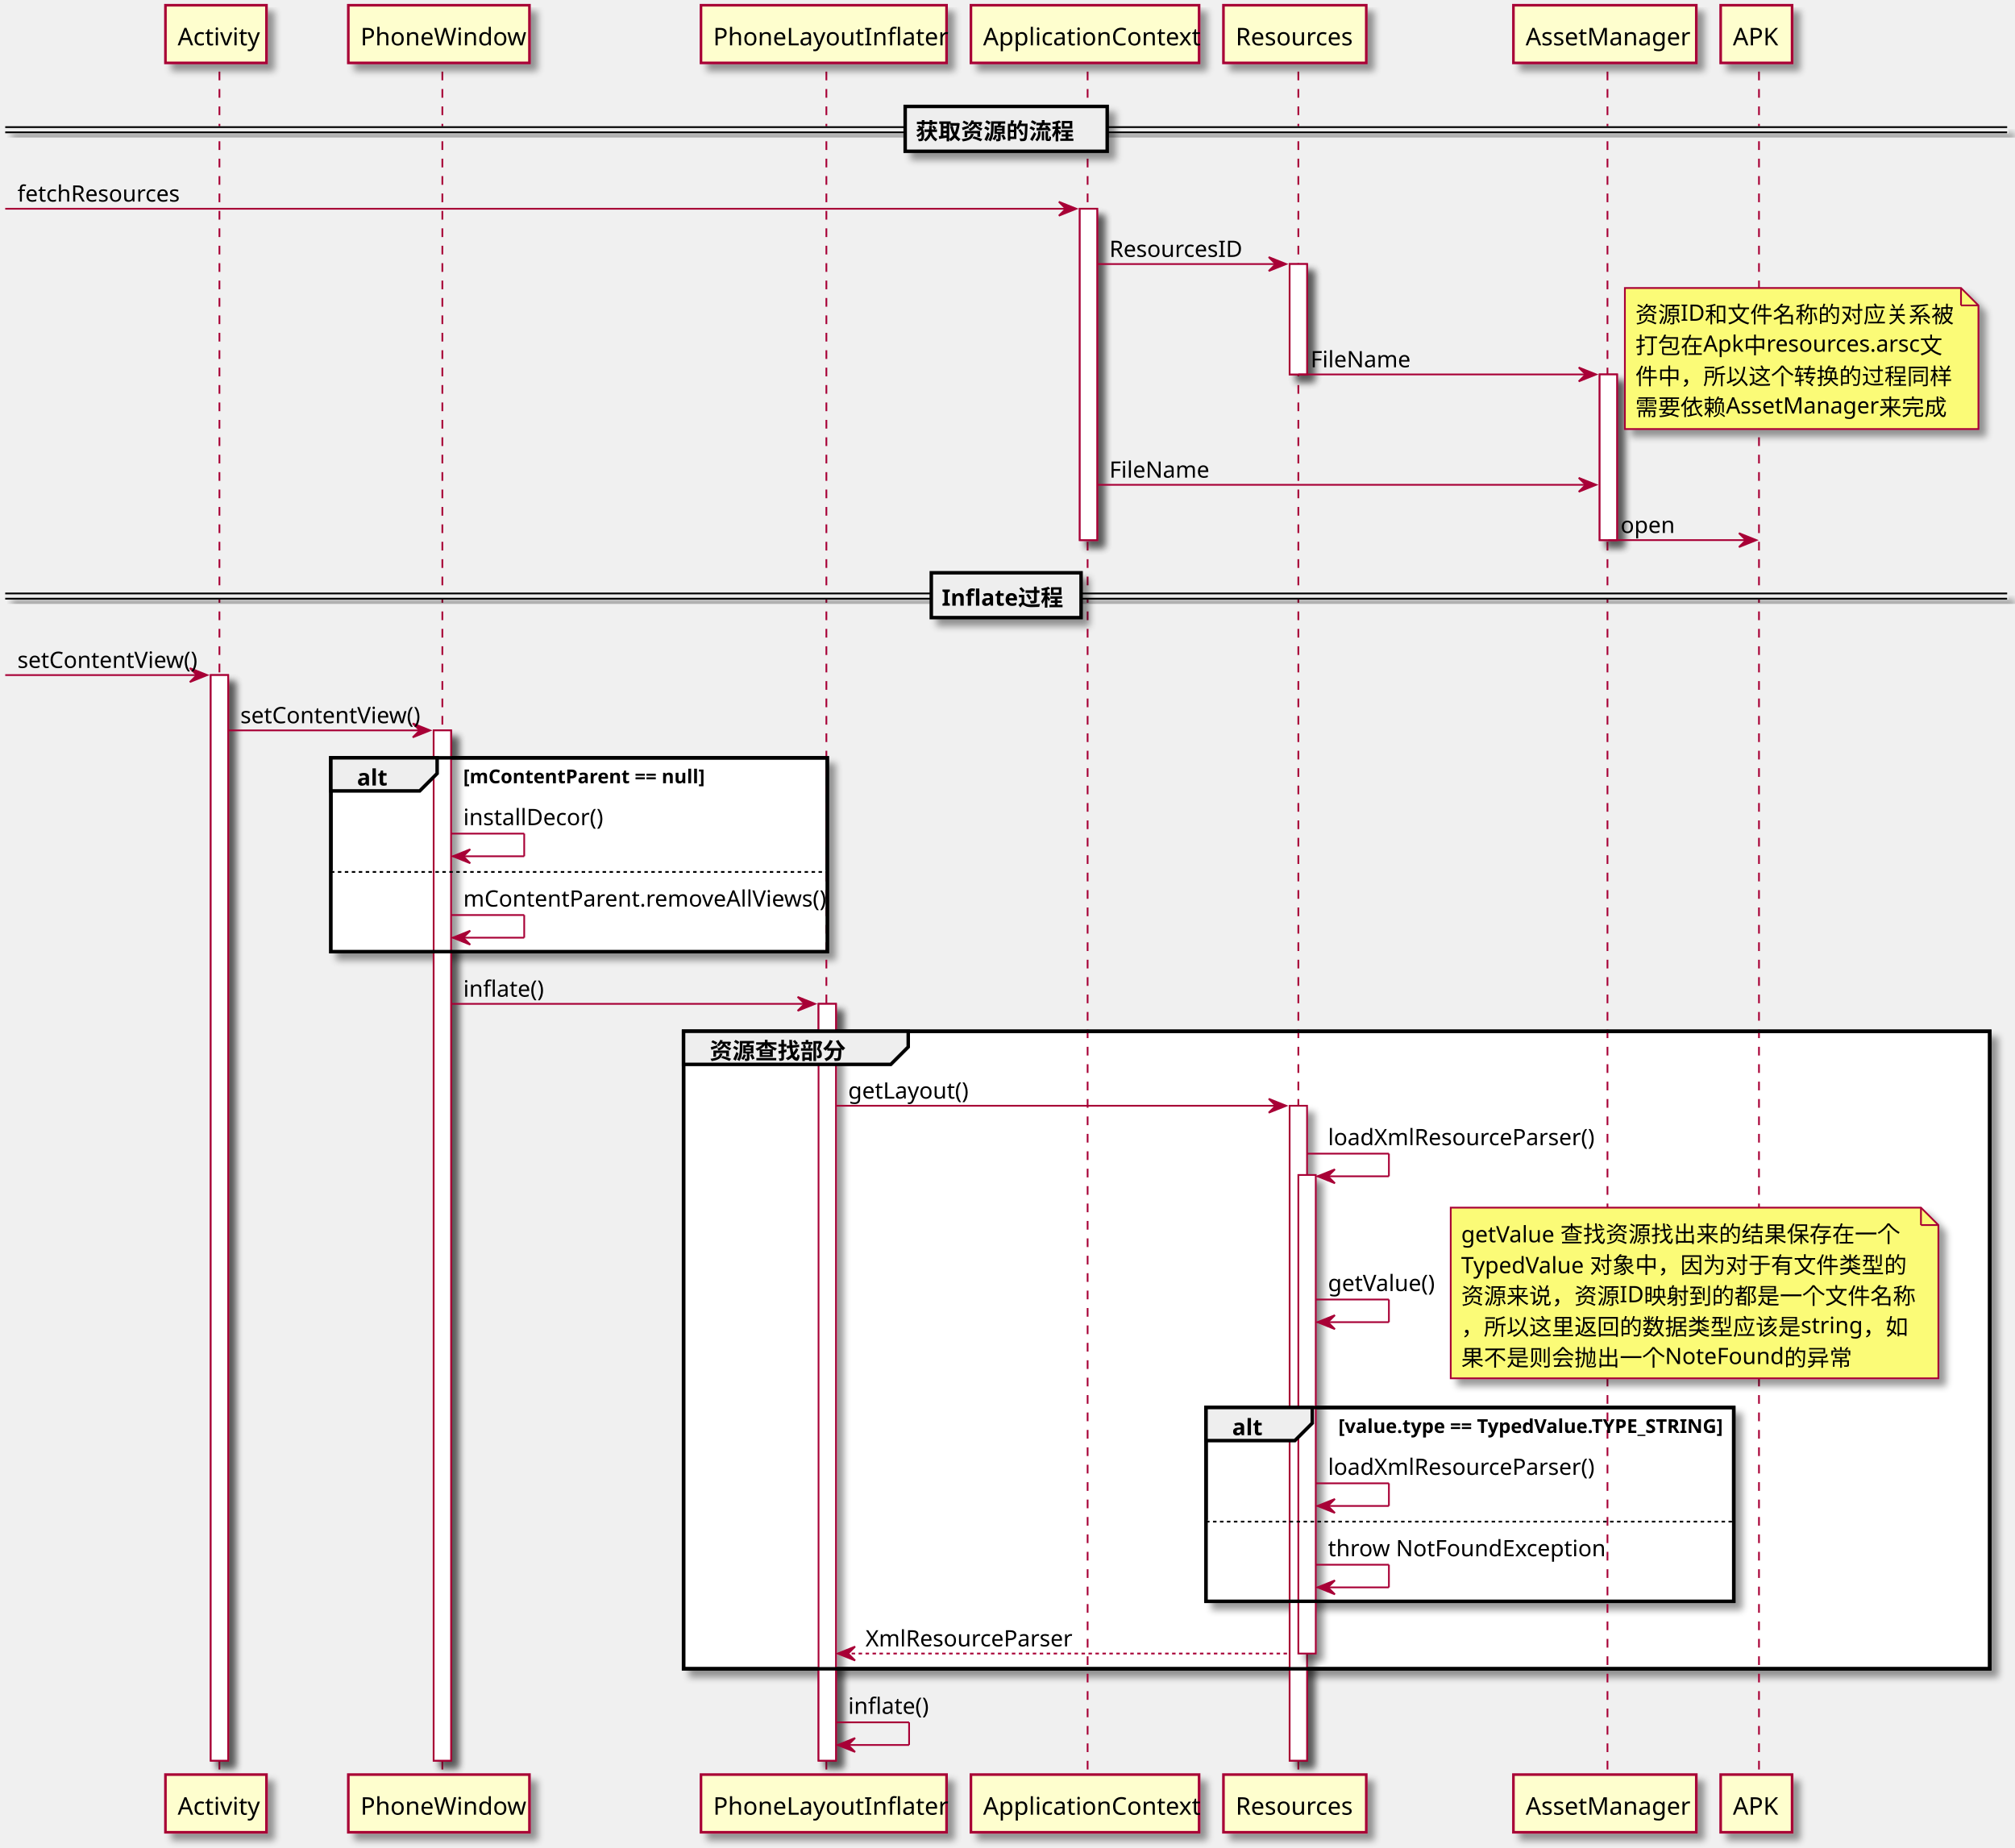
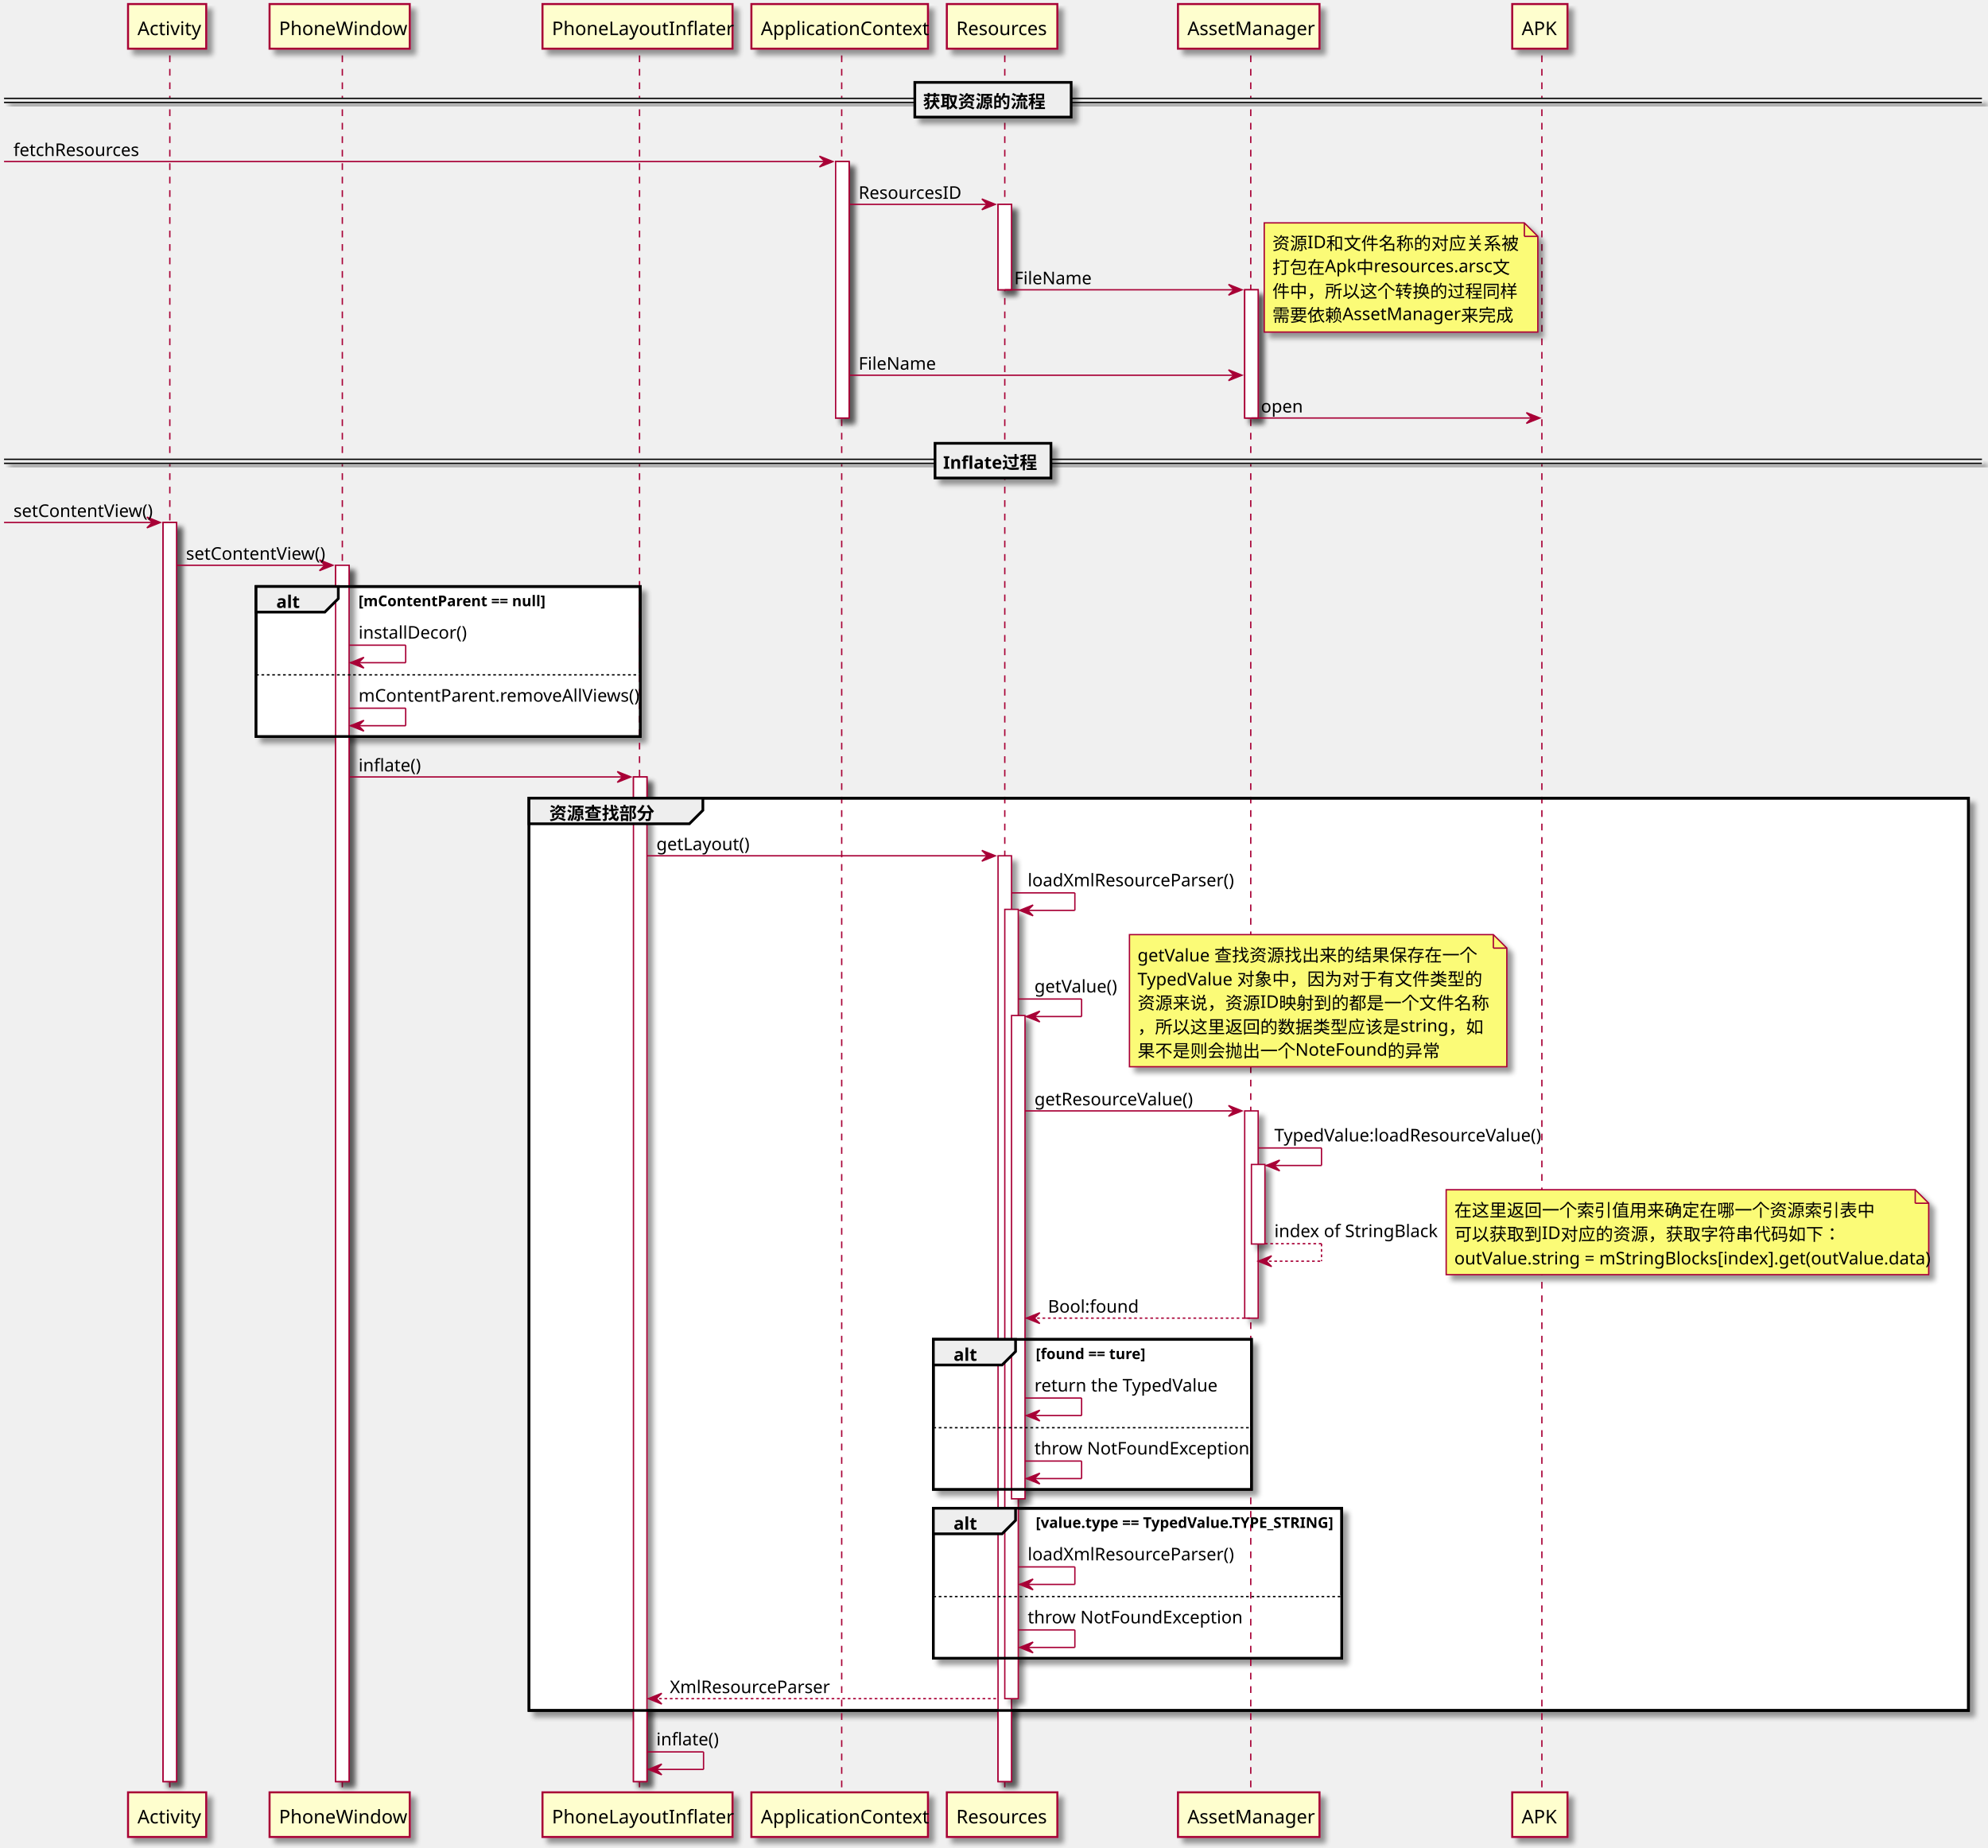
- <svg xmlns="http://www.w3.org/2000/svg" height="1061px" style="width:1157px;height:1061px;" version="1.1" viewBox="0 0 1157 1061" width="1157px">
+ <svg xmlns="http://www.w3.org/2000/svg" height="1371px" style="width:1475px;height:1371px;" version="1.1" viewBox="0 0 1475 1371" width="1475px">
  <defs>
-     <filter height="300%" id="frk33y1" width="300%" x="-1" y="-1">
+     <filter height="300%" id="fg59y4n" width="300%" x="-1" y="-1">
      <feGaussianBlur result="blurOut" stdDeviation="2.0" />
      <feColorMatrix in="blurOut" result="blurOut2" type="matrix" values="0 0 0 0 0 0 0 0 0 0 0 0 0 0 0 0 0 0 .4 0" />
      <feOffset dx="4.0" dy="4.0" in="blurOut2" result="blurOut3" />
      <feBlend in="SourceGraphic" in2="blurOut3" mode="normal" />
    </filter>
  </defs>
  <g>
-     <rect fill="#FFFFFF" filter="url(#frk33y1)" height="623.379" style="stroke: #A80036; stroke-width: 1.0;" width="10" x="121" y="387.664" />
-     <rect fill="#FFFFFF" filter="url(#frk33y1)" height="591.625" style="stroke: #A80036; stroke-width: 1.0;" width="10" x="249" y="419.418" />
-     <rect fill="#FFFFFF" filter="url(#frk33y1)" height="434.584" style="stroke: #A80036; stroke-width: 1.0;" width="10" x="470" y="576.459" />
-     <rect fill="#FFFFFF" filter="url(#frk33y1)" height="190.281" style="stroke: #A80036; stroke-width: 1.0;" width="10" x="620" y="119.874" />
-     <rect fill="#FFFFFF" filter="url(#frk33y1)" height="63.386" style="stroke: #A80036; stroke-width: 1.0;" width="10" x="740.5" y="151.629" />
-     <rect fill="#FFFFFF" filter="url(#frk33y1)" height="376.076" style="stroke: #A80036; stroke-width: 1.0;" width="10" x="740.5" y="634.968" />
-     <rect fill="#FFFFFF" filter="url(#frk33y1)" height="274.812" style="stroke: #A80036; stroke-width: 1.0;" width="10" x="745.5" y="674.722" />
-     <rect fill="#FFFFFF" filter="url(#frk33y1)" height="95.14" style="stroke: #A80036; stroke-width: 1.0;" width="10" x="918.5" y="215.015" />
-     <rect fill="#FFFFFF" filter="url(#frk33y1)" height="111.286" style="stroke: #000000; stroke-width: 2.0;" width="285" x="190" y="435.173" />
+     <rect fill="#FFFFFF" filter="url(#fg59y4n)" height="934.192" style="stroke: #A80036; stroke-width: 1.0;" width="10" x="121" y="387.664" />
+     <rect fill="#FFFFFF" filter="url(#fg59y4n)" height="902.438" style="stroke: #A80036; stroke-width: 1.0;" width="10" x="249" y="419.418" />
+     <rect fill="#FFFFFF" filter="url(#fg59y4n)" height="745.397" style="stroke: #A80036; stroke-width: 1.0;" width="10" x="470" y="576.459" />
+     <rect fill="#FFFFFF" filter="url(#fg59y4n)" height="190.281" style="stroke: #A80036; stroke-width: 1.0;" width="10" x="620" y="119.874" />
+     <rect fill="#FFFFFF" filter="url(#fg59y4n)" height="63.386" style="stroke: #A80036; stroke-width: 1.0;" width="10" x="740.5" y="151.629" />
+     <rect fill="#FFFFFF" filter="url(#fg59y4n)" height="686.888" style="stroke: #A80036; stroke-width: 1.0;" width="10" x="740.5" y="634.968" />
+     <rect fill="#FFFFFF" filter="url(#fg59y4n)" height="585.625" style="stroke: #A80036; stroke-width: 1.0;" width="10" x="745.5" y="674.722" />
+     <rect fill="#FFFFFF" filter="url(#fg59y4n)" height="358.576" style="stroke: #A80036; stroke-width: 1.0;" width="10" x="750.5" y="753.485" />
+     <rect fill="#FFFFFF" filter="url(#fg59y4n)" height="95.14" style="stroke: #A80036; stroke-width: 1.0;" width="10" x="923.5" y="215.015" />
+     <rect fill="#FFFFFF" filter="url(#fg59y4n)" height="153.772" style="stroke: #A80036; stroke-width: 1.0;" width="10" x="923.5" y="824.249" />
+     <rect fill="#FFFFFF" filter="url(#fg59y4n)" height="59.009" style="stroke: #A80036; stroke-width: 1.0;" width="10" x="928.5" y="864.003" />
+     <rect fill="#FFFFFF" filter="url(#fg59y4n)" height="111.286" style="stroke: #000000; stroke-width: 2.0;" width="285" x="190" y="435.173" />
    <rect fill="#FFFFFF" height="46.754" style="stroke: none; stroke-width: 1.0;" width="285" x="190" y="499.705" />
-     <rect fill="#FFFFFF" filter="url(#frk33y1)" height="366.076" style="stroke: #000000; stroke-width: 2.0;" width="750" x="392.5" y="592.213" />
-     <rect fill="#FFFFFF" filter="url(#frk33y1)" height="111.286" style="stroke: #000000; stroke-width: 2.0;" width="303" x="692.5" y="808.249" />
-     <rect fill="#FFFFFF" height="46.754" style="stroke: none; stroke-width: 1.0;" width="303" x="692.5" y="872.78" />
-     <line style="stroke: #A80036; stroke-width: 1.0; stroke-dasharray: 5.0,5.0;" x1="126" x2="126" y1="41.12" y2="1020.043" />
-     <line style="stroke: #A80036; stroke-width: 1.0; stroke-dasharray: 5.0,5.0;" x1="254" x2="254" y1="41.12" y2="1020.043" />
-     <line style="stroke: #A80036; stroke-width: 1.0; stroke-dasharray: 5.0,5.0;" x1="474.5" x2="474.5" y1="41.12" y2="1020.043" />
-     <line style="stroke: #A80036; stroke-width: 1.0; stroke-dasharray: 5.0,5.0;" x1="624.5" x2="624.5" y1="41.12" y2="1020.043" />
-     <line style="stroke: #A80036; stroke-width: 1.0; stroke-dasharray: 5.0,5.0;" x1="745.5" x2="745.5" y1="41.12" y2="1020.043" />
-     <line style="stroke: #A80036; stroke-width: 1.0; stroke-dasharray: 5.0,5.0;" x1="923" x2="923" y1="41.12" y2="1020.043" />
-     <line style="stroke: #A80036; stroke-width: 1.0; stroke-dasharray: 5.0,5.0;" x1="1010" x2="1010" y1="41.12" y2="1020.043" />
-     <rect fill="#FEFECE" filter="url(#frk33y1)" height="33.12" style="stroke: #A80036; stroke-width: 1.5;" width="58" x="95" y="3" />
+     <rect fill="#FFFFFF" filter="url(#fg59y4n)" height="676.888" style="stroke: #000000; stroke-width: 2.0;" width="1068" x="392.5" y="592.213" />
+     <rect fill="#FFFFFF" filter="url(#fg59y4n)" height="111.286" style="stroke: #000000; stroke-width: 2.0;" width="236" x="692.5" y="993.775" />
+     <rect fill="#FFFFFF" height="46.754" style="stroke: none; stroke-width: 1.0;" width="236" x="692.5" y="1058.307" />
+     <rect fill="#FFFFFF" filter="url(#fg59y4n)" height="111.286" style="stroke: #000000; stroke-width: 2.0;" width="303" x="692.5" y="1119.061" />
+     <rect fill="#FFFFFF" height="46.754" style="stroke: none; stroke-width: 1.0;" width="303" x="692.5" y="1183.593" />
+     <line style="stroke: #A80036; stroke-width: 1.0; stroke-dasharray: 5.0,5.0;" x1="126" x2="126" y1="41.12" y2="1330.856" />
+     <line style="stroke: #A80036; stroke-width: 1.0; stroke-dasharray: 5.0,5.0;" x1="254" x2="254" y1="41.12" y2="1330.856" />
+     <line style="stroke: #A80036; stroke-width: 1.0; stroke-dasharray: 5.0,5.0;" x1="474.5" x2="474.5" y1="41.12" y2="1330.856" />
+     <line style="stroke: #A80036; stroke-width: 1.0; stroke-dasharray: 5.0,5.0;" x1="624.5" x2="624.5" y1="41.12" y2="1330.856" />
+     <line style="stroke: #A80036; stroke-width: 1.0; stroke-dasharray: 5.0,5.0;" x1="745.5" x2="745.5" y1="41.12" y2="1330.856" />
+     <line style="stroke: #A80036; stroke-width: 1.0; stroke-dasharray: 5.0,5.0;" x1="928" x2="928" y1="41.12" y2="1330.856" />
+     <line style="stroke: #A80036; stroke-width: 1.0; stroke-dasharray: 5.0,5.0;" x1="1144" x2="1144" y1="41.12" y2="1330.856" />
+     <rect fill="#FEFECE" filter="url(#fg59y4n)" height="33.12" style="stroke: #A80036; stroke-width: 1.5;" width="58" x="95" y="3" />
    <text fill="#000000" font-family="sans-serif" font-size="14" lengthAdjust="spacingAndGlyphs" textLength="44" x="102" y="26.044">Activity</text>
-     <rect fill="#FEFECE" filter="url(#frk33y1)" height="33.12" style="stroke: #A80036; stroke-width: 1.5;" width="58" x="95" y="1019.043" />
-     <text fill="#000000" font-family="sans-serif" font-size="14" lengthAdjust="spacingAndGlyphs" textLength="44" x="102" y="1042.087">Activity</text>
-     <rect fill="#FEFECE" filter="url(#frk33y1)" height="33.12" style="stroke: #A80036; stroke-width: 1.5;" width="104" x="200" y="3" />
+     <rect fill="#FEFECE" filter="url(#fg59y4n)" height="33.12" style="stroke: #A80036; stroke-width: 1.5;" width="58" x="95" y="1329.856" />
+     <text fill="#000000" font-family="sans-serif" font-size="14" lengthAdjust="spacingAndGlyphs" textLength="44" x="102" y="1352.9">Activity</text>
+     <rect fill="#FEFECE" filter="url(#fg59y4n)" height="33.12" style="stroke: #A80036; stroke-width: 1.5;" width="104" x="200" y="3" />
    <text fill="#000000" font-family="sans-serif" font-size="14" lengthAdjust="spacingAndGlyphs" textLength="90" x="207" y="26.044">PhoneWindow</text>
-     <rect fill="#FEFECE" filter="url(#frk33y1)" height="33.12" style="stroke: #A80036; stroke-width: 1.5;" width="104" x="200" y="1019.043" />
-     <text fill="#000000" font-family="sans-serif" font-size="14" lengthAdjust="spacingAndGlyphs" textLength="90" x="207" y="1042.087">PhoneWindow</text>
-     <rect fill="#FEFECE" filter="url(#frk33y1)" height="33.12" style="stroke: #A80036; stroke-width: 1.5;" width="141" x="402.5" y="3" />
+     <rect fill="#FEFECE" filter="url(#fg59y4n)" height="33.12" style="stroke: #A80036; stroke-width: 1.5;" width="104" x="200" y="1329.856" />
+     <text fill="#000000" font-family="sans-serif" font-size="14" lengthAdjust="spacingAndGlyphs" textLength="90" x="207" y="1352.9">PhoneWindow</text>
+     <rect fill="#FEFECE" filter="url(#fg59y4n)" height="33.12" style="stroke: #A80036; stroke-width: 1.5;" width="141" x="402.5" y="3" />
    <text fill="#000000" font-family="sans-serif" font-size="14" lengthAdjust="spacingAndGlyphs" textLength="127" x="409.5" y="26.044">PhoneLayoutInflater</text>
-     <rect fill="#FEFECE" filter="url(#frk33y1)" height="33.12" style="stroke: #A80036; stroke-width: 1.5;" width="141" x="402.5" y="1019.043" />
-     <text fill="#000000" font-family="sans-serif" font-size="14" lengthAdjust="spacingAndGlyphs" textLength="127" x="409.5" y="1042.087">PhoneLayoutInflater</text>
-     <rect fill="#FEFECE" filter="url(#frk33y1)" height="33.12" style="stroke: #A80036; stroke-width: 1.5;" width="131" x="557.5" y="3" />
+     <rect fill="#FEFECE" filter="url(#fg59y4n)" height="33.12" style="stroke: #A80036; stroke-width: 1.5;" width="141" x="402.5" y="1329.856" />
+     <text fill="#000000" font-family="sans-serif" font-size="14" lengthAdjust="spacingAndGlyphs" textLength="127" x="409.5" y="1352.9">PhoneLayoutInflater</text>
+     <rect fill="#FEFECE" filter="url(#fg59y4n)" height="33.12" style="stroke: #A80036; stroke-width: 1.5;" width="131" x="557.5" y="3" />
    <text fill="#000000" font-family="sans-serif" font-size="14" lengthAdjust="spacingAndGlyphs" textLength="117" x="564.5" y="26.044">ApplicationContext</text>
-     <rect fill="#FEFECE" filter="url(#frk33y1)" height="33.12" style="stroke: #A80036; stroke-width: 1.5;" width="131" x="557.5" y="1019.043" />
-     <text fill="#000000" font-family="sans-serif" font-size="14" lengthAdjust="spacingAndGlyphs" textLength="117" x="564.5" y="1042.087">ApplicationContext</text>
-     <rect fill="#FEFECE" filter="url(#frk33y1)" height="33.12" style="stroke: #A80036; stroke-width: 1.5;" width="82" x="702.5" y="3" />
+     <rect fill="#FEFECE" filter="url(#fg59y4n)" height="33.12" style="stroke: #A80036; stroke-width: 1.5;" width="131" x="557.5" y="1329.856" />
+     <text fill="#000000" font-family="sans-serif" font-size="14" lengthAdjust="spacingAndGlyphs" textLength="117" x="564.5" y="1352.9">ApplicationContext</text>
+     <rect fill="#FEFECE" filter="url(#fg59y4n)" height="33.12" style="stroke: #A80036; stroke-width: 1.5;" width="82" x="702.5" y="3" />
    <text fill="#000000" font-family="sans-serif" font-size="14" lengthAdjust="spacingAndGlyphs" textLength="68" x="709.5" y="26.044">Resources</text>
-     <rect fill="#FEFECE" filter="url(#frk33y1)" height="33.12" style="stroke: #A80036; stroke-width: 1.5;" width="82" x="702.5" y="1019.043" />
-     <text fill="#000000" font-family="sans-serif" font-size="14" lengthAdjust="spacingAndGlyphs" textLength="68" x="709.5" y="1042.087">Resources</text>
-     <rect fill="#FEFECE" filter="url(#frk33y1)" height="33.12" style="stroke: #A80036; stroke-width: 1.5;" width="105" x="869" y="3" />
-     <text fill="#000000" font-family="sans-serif" font-size="14" lengthAdjust="spacingAndGlyphs" textLength="91" x="876" y="26.044">AssetManager</text>
-     <rect fill="#FEFECE" filter="url(#frk33y1)" height="33.12" style="stroke: #A80036; stroke-width: 1.5;" width="105" x="869" y="1019.043" />
-     <text fill="#000000" font-family="sans-serif" font-size="14" lengthAdjust="spacingAndGlyphs" textLength="91" x="876" y="1042.087">AssetManager</text>
-     <rect fill="#FEFECE" filter="url(#frk33y1)" height="33.12" style="stroke: #A80036; stroke-width: 1.5;" width="41" x="988" y="3" />
-     <text fill="#000000" font-family="sans-serif" font-size="14" lengthAdjust="spacingAndGlyphs" textLength="27" x="995" y="26.044">APK</text>
-     <rect fill="#FEFECE" filter="url(#frk33y1)" height="33.12" style="stroke: #A80036; stroke-width: 1.5;" width="41" x="988" y="1019.043" />
-     <text fill="#000000" font-family="sans-serif" font-size="14" lengthAdjust="spacingAndGlyphs" textLength="27" x="995" y="1042.087">APK</text>
-     <rect fill="#FFFFFF" filter="url(#frk33y1)" height="623.379" style="stroke: #A80036; stroke-width: 1.0;" width="10" x="121" y="387.664" />
-     <rect fill="#FFFFFF" filter="url(#frk33y1)" height="591.625" style="stroke: #A80036; stroke-width: 1.0;" width="10" x="249" y="419.418" />
-     <rect fill="#FFFFFF" filter="url(#frk33y1)" height="434.584" style="stroke: #A80036; stroke-width: 1.0;" width="10" x="470" y="576.459" />
-     <rect fill="#FFFFFF" filter="url(#frk33y1)" height="190.281" style="stroke: #A80036; stroke-width: 1.0;" width="10" x="620" y="119.874" />
-     <rect fill="#FFFFFF" filter="url(#frk33y1)" height="63.386" style="stroke: #A80036; stroke-width: 1.0;" width="10" x="740.5" y="151.629" />
-     <rect fill="#FFFFFF" filter="url(#frk33y1)" height="376.076" style="stroke: #A80036; stroke-width: 1.0;" width="10" x="740.5" y="634.968" />
-     <rect fill="#FFFFFF" filter="url(#frk33y1)" height="274.812" style="stroke: #A80036; stroke-width: 1.0;" width="10" x="745.5" y="674.722" />
-     <rect fill="#FFFFFF" filter="url(#frk33y1)" height="95.14" style="stroke: #A80036; stroke-width: 1.0;" width="10" x="918.5" y="215.015" />
-     <rect fill="#EEEEEE" filter="url(#frk33y1)" height="3" style="stroke: #EEEEEE; stroke-width: 1.0;" width="1149.5" x="3" y="72.997" />
-     <line style="stroke: #000000; stroke-width: 1.0;" x1="3" x2="1152.5" y1="72.997" y2="72.997" />
-     <line style="stroke: #000000; stroke-width: 1.0;" x1="3" x2="1152.5" y1="75.997" y2="75.997" />
-     <rect fill="#EEEEEE" filter="url(#frk33y1)" height="25.754" style="stroke: #000000; stroke-width: 2.0;" width="116" x="519.75" y="61.12" />
-     <text fill="#000000" font-family="sans-serif" font-size="13" font-weight="bold" lengthAdjust="spacingAndGlyphs" textLength="98" x="525.75" y="80.018">获取资源的流程</text>
+     <rect fill="#FEFECE" filter="url(#fg59y4n)" height="33.12" style="stroke: #A80036; stroke-width: 1.5;" width="82" x="702.5" y="1329.856" />
+     <text fill="#000000" font-family="sans-serif" font-size="14" lengthAdjust="spacingAndGlyphs" textLength="68" x="709.5" y="1352.9">Resources</text>
+     <rect fill="#FEFECE" filter="url(#fg59y4n)" height="33.12" style="stroke: #A80036; stroke-width: 1.5;" width="105" x="874" y="3" />
+     <text fill="#000000" font-family="sans-serif" font-size="14" lengthAdjust="spacingAndGlyphs" textLength="91" x="881" y="26.044">AssetManager</text>
+     <rect fill="#FEFECE" filter="url(#fg59y4n)" height="33.12" style="stroke: #A80036; stroke-width: 1.5;" width="105" x="874" y="1329.856" />
+     <text fill="#000000" font-family="sans-serif" font-size="14" lengthAdjust="spacingAndGlyphs" textLength="91" x="881" y="1352.9">AssetManager</text>
+     <rect fill="#FEFECE" filter="url(#fg59y4n)" height="33.12" style="stroke: #A80036; stroke-width: 1.5;" width="41" x="1122" y="3" />
+     <text fill="#000000" font-family="sans-serif" font-size="14" lengthAdjust="spacingAndGlyphs" textLength="27" x="1129" y="26.044">APK</text>
+     <rect fill="#FEFECE" filter="url(#fg59y4n)" height="33.12" style="stroke: #A80036; stroke-width: 1.5;" width="41" x="1122" y="1329.856" />
+     <text fill="#000000" font-family="sans-serif" font-size="14" lengthAdjust="spacingAndGlyphs" textLength="27" x="1129" y="1352.9">APK</text>
+     <rect fill="#FFFFFF" filter="url(#fg59y4n)" height="934.192" style="stroke: #A80036; stroke-width: 1.0;" width="10" x="121" y="387.664" />
+     <rect fill="#FFFFFF" filter="url(#fg59y4n)" height="902.438" style="stroke: #A80036; stroke-width: 1.0;" width="10" x="249" y="419.418" />
+     <rect fill="#FFFFFF" filter="url(#fg59y4n)" height="745.397" style="stroke: #A80036; stroke-width: 1.0;" width="10" x="470" y="576.459" />
+     <rect fill="#FFFFFF" filter="url(#fg59y4n)" height="190.281" style="stroke: #A80036; stroke-width: 1.0;" width="10" x="620" y="119.874" />
+     <rect fill="#FFFFFF" filter="url(#fg59y4n)" height="63.386" style="stroke: #A80036; stroke-width: 1.0;" width="10" x="740.5" y="151.629" />
+     <rect fill="#FFFFFF" filter="url(#fg59y4n)" height="686.888" style="stroke: #A80036; stroke-width: 1.0;" width="10" x="740.5" y="634.968" />
+     <rect fill="#FFFFFF" filter="url(#fg59y4n)" height="585.625" style="stroke: #A80036; stroke-width: 1.0;" width="10" x="745.5" y="674.722" />
+     <rect fill="#FFFFFF" filter="url(#fg59y4n)" height="358.576" style="stroke: #A80036; stroke-width: 1.0;" width="10" x="750.5" y="753.485" />
+     <rect fill="#FFFFFF" filter="url(#fg59y4n)" height="95.14" style="stroke: #A80036; stroke-width: 1.0;" width="10" x="923.5" y="215.015" />
+     <rect fill="#FFFFFF" filter="url(#fg59y4n)" height="153.772" style="stroke: #A80036; stroke-width: 1.0;" width="10" x="923.5" y="824.249" />
+     <rect fill="#FFFFFF" filter="url(#fg59y4n)" height="59.009" style="stroke: #A80036; stroke-width: 1.0;" width="10" x="928.5" y="864.003" />
+     <rect fill="#EEEEEE" filter="url(#fg59y4n)" height="3" style="stroke: #EEEEEE; stroke-width: 1.0;" width="1467.5" x="3" y="72.997" />
+     <line style="stroke: #000000; stroke-width: 1.0;" x1="3" x2="1470.5" y1="72.997" y2="72.997" />
+     <line style="stroke: #000000; stroke-width: 1.0;" x1="3" x2="1470.5" y1="75.997" y2="75.997" />
+     <rect fill="#EEEEEE" filter="url(#fg59y4n)" height="25.754" style="stroke: #000000; stroke-width: 2.0;" width="116" x="678.75" y="61.12" />
+     <text fill="#000000" font-family="sans-serif" font-size="13" font-weight="bold" lengthAdjust="spacingAndGlyphs" textLength="98" x="684.75" y="80.018">获取资源的流程</text>
    <polygon fill="#A80036" points="608,115.874,618,119.874,608,123.874,612,119.874" style="stroke: #A80036; stroke-width: 1.0;" />
    <line style="stroke: #A80036; stroke-width: 1.0;" x1="3" x2="614" y1="119.874" y2="119.874" />
    <text fill="#000000" font-family="sans-serif" font-size="13" lengthAdjust="spacingAndGlyphs" textLength="90" x="10" y="115.772">fetchResources</text>
    <polygon fill="#A80036" points="728.5,147.629,738.5,151.629,728.5,155.629,732.5,151.629" style="stroke: #A80036; stroke-width: 1.0;" />
    <line style="stroke: #A80036; stroke-width: 1.0;" x1="630" x2="734.5" y1="151.629" y2="151.629" />
    <text fill="#000000" font-family="sans-serif" font-size="13" lengthAdjust="spacingAndGlyphs" textLength="74" x="637" y="147.527">ResourcesID</text>
-     <polygon fill="#A80036" points="906.5,211.015,916.5,215.015,906.5,219.015,910.5,215.015" style="stroke: #A80036; stroke-width: 1.0;" />
-     <line style="stroke: #A80036; stroke-width: 1.0;" x1="745.5" x2="912.5" y1="215.015" y2="215.015" />
+     <polygon fill="#A80036" points="911.5,211.015,921.5,215.015,911.5,219.015,915.5,215.015" style="stroke: #A80036; stroke-width: 1.0;" />
+     <line style="stroke: #A80036; stroke-width: 1.0;" x1="745.5" x2="917.5" y1="215.015" y2="215.015" />
    <text fill="#000000" font-family="sans-serif" font-size="13" lengthAdjust="spacingAndGlyphs" textLength="55" x="752.5" y="210.913">FileName</text>
-     <polygon fill="#FBFB77" filter="url(#frk33y1)" points="933,165.383,933,246.383,1136,246.383,1136,175.383,1126,165.383,933,165.383" style="stroke: #A80036; stroke-width: 1.0;" />
-     <line style="stroke: #A80036; stroke-width: 1.0;" x1="1126" x2="1126" y1="165.383" y2="175.383" />
-     <line style="stroke: #A80036; stroke-width: 1.0;" x1="1136" x2="1126" y1="175.383" y2="175.383" />
-     <text fill="#000000" font-family="sans-serif" font-size="13" lengthAdjust="spacingAndGlyphs" textLength="181" x="939" y="185.281">资源ID和文件名称的对应关系被</text>
-     <text fill="#000000" font-family="sans-serif" font-size="13" lengthAdjust="spacingAndGlyphs" textLength="174" x="939" y="203.036">打包在Apk中resources.arsc文</text>
-     <text fill="#000000" font-family="sans-serif" font-size="13" lengthAdjust="spacingAndGlyphs" textLength="182" x="939" y="220.79">件中，所以这个转换的过程同样</text>
-     <text fill="#000000" font-family="sans-serif" font-size="13" lengthAdjust="spacingAndGlyphs" textLength="175" x="939" y="238.544">需要依赖AssetManager来完成</text>
-     <polygon fill="#A80036" points="906.5,274.401,916.5,278.401,906.5,282.401,910.5,278.401" style="stroke: #A80036; stroke-width: 1.0;" />
-     <line style="stroke: #A80036; stroke-width: 1.0;" x1="630" x2="912.5" y1="278.401" y2="278.401" />
+     <polygon fill="#FBFB77" filter="url(#fg59y4n)" points="938,165.383,938,246.383,1141,246.383,1141,175.383,1131,165.383,938,165.383" style="stroke: #A80036; stroke-width: 1.0;" />
+     <line style="stroke: #A80036; stroke-width: 1.0;" x1="1131" x2="1131" y1="165.383" y2="175.383" />
+     <line style="stroke: #A80036; stroke-width: 1.0;" x1="1141" x2="1131" y1="175.383" y2="175.383" />
+     <text fill="#000000" font-family="sans-serif" font-size="13" lengthAdjust="spacingAndGlyphs" textLength="181" x="944" y="185.281">资源ID和文件名称的对应关系被</text>
+     <text fill="#000000" font-family="sans-serif" font-size="13" lengthAdjust="spacingAndGlyphs" textLength="174" x="944" y="203.036">打包在Apk中resources.arsc文</text>
+     <text fill="#000000" font-family="sans-serif" font-size="13" lengthAdjust="spacingAndGlyphs" textLength="182" x="944" y="220.79">件中，所以这个转换的过程同样</text>
+     <text fill="#000000" font-family="sans-serif" font-size="13" lengthAdjust="spacingAndGlyphs" textLength="175" x="944" y="238.544">需要依赖AssetManager来完成</text>
+     <polygon fill="#A80036" points="911.5,274.401,921.5,278.401,911.5,282.401,915.5,278.401" style="stroke: #A80036; stroke-width: 1.0;" />
+     <line style="stroke: #A80036; stroke-width: 1.0;" x1="630" x2="917.5" y1="278.401" y2="278.401" />
    <text fill="#000000" font-family="sans-serif" font-size="13" lengthAdjust="spacingAndGlyphs" textLength="55" x="637" y="274.299">FileName</text>
-     <polygon fill="#A80036" points="998.5,306.155,1008.5,310.155,998.5,314.155,1002.5,310.155" style="stroke: #A80036; stroke-width: 1.0;" />
-     <line style="stroke: #A80036; stroke-width: 1.0;" x1="923.5" x2="1004.5" y1="310.155" y2="310.155" />
-     <text fill="#000000" font-family="sans-serif" font-size="13" lengthAdjust="spacingAndGlyphs" textLength="28" x="930.5" y="306.053">open</text>
-     <rect fill="#EEEEEE" filter="url(#frk33y1)" height="3" style="stroke: #EEEEEE; stroke-width: 1.0;" width="1149.5" x="3" y="340.787" />
-     <line style="stroke: #000000; stroke-width: 1.0;" x1="3" x2="1152.5" y1="340.787" y2="340.787" />
-     <line style="stroke: #000000; stroke-width: 1.0;" x1="3" x2="1152.5" y1="343.787" y2="343.787" />
-     <rect fill="#EEEEEE" filter="url(#frk33y1)" height="25.754" style="stroke: #000000; stroke-width: 2.0;" width="86" x="534.75" y="328.91" />
-     <text fill="#000000" font-family="sans-serif" font-size="13" font-weight="bold" lengthAdjust="spacingAndGlyphs" textLength="68" x="540.75" y="347.808">Inflate过程</text>
+     <polygon fill="#A80036" points="1132.5,306.155,1142.5,310.155,1132.5,314.155,1136.5,310.155" style="stroke: #A80036; stroke-width: 1.0;" />
+     <line style="stroke: #A80036; stroke-width: 1.0;" x1="928.5" x2="1138.5" y1="310.155" y2="310.155" />
+     <text fill="#000000" font-family="sans-serif" font-size="13" lengthAdjust="spacingAndGlyphs" textLength="28" x="935.5" y="306.053">open</text>
+     <rect fill="#EEEEEE" filter="url(#fg59y4n)" height="3" style="stroke: #EEEEEE; stroke-width: 1.0;" width="1467.5" x="3" y="340.787" />
+     <line style="stroke: #000000; stroke-width: 1.0;" x1="3" x2="1470.5" y1="340.787" y2="340.787" />
+     <line style="stroke: #000000; stroke-width: 1.0;" x1="3" x2="1470.5" y1="343.787" y2="343.787" />
+     <rect fill="#EEEEEE" filter="url(#fg59y4n)" height="25.754" style="stroke: #000000; stroke-width: 2.0;" width="86" x="693.75" y="328.91" />
+     <text fill="#000000" font-family="sans-serif" font-size="13" font-weight="bold" lengthAdjust="spacingAndGlyphs" textLength="68" x="699.75" y="347.808">Inflate过程</text>
    <polygon fill="#A80036" points="109,383.664,119,387.664,109,391.664,113,387.664" style="stroke: #A80036; stroke-width: 1.0;" />
    <line style="stroke: #A80036; stroke-width: 1.0;" x1="3" x2="115" y1="387.664" y2="387.664" />
    <text fill="#000000" font-family="sans-serif" font-size="13" lengthAdjust="spacingAndGlyphs" textLength="99" x="10" y="383.562">setContentView()</text>
    <polygon fill="#A80036" points="237,415.418,247,419.418,237,423.418,241,419.418" style="stroke: #A80036; stroke-width: 1.0;" />
    <line style="stroke: #A80036; stroke-width: 1.0;" x1="131" x2="243" y1="419.418" y2="419.418" />
    <text fill="#000000" font-family="sans-serif" font-size="13" lengthAdjust="spacingAndGlyphs" textLength="99" x="138" y="415.316">setContentView()</text>
    <rect fill="none" height="111.286" style="stroke: #000000; stroke-width: 2.0;" width="285" x="190" y="435.173" />
    <polygon fill="#EEEEEE" points="190,435.173,251,435.173,251,444.173,241,454.173,190,454.173,190,435.173" style="stroke: #000000; stroke-width: 2.0;" />
    <text fill="#000000" font-family="sans-serif" font-size="13" font-weight="bold" lengthAdjust="spacingAndGlyphs" textLength="16" x="205" y="451.071">alt</text>
    <text fill="#000000" font-family="sans-serif" font-size="11" font-weight="bold" lengthAdjust="spacingAndGlyphs" textLength="137" x="266" y="449.779">[mContentParent == null]</text>
    <line style="stroke: #A80036; stroke-width: 1.0;" x1="259" x2="301" y1="478.705" y2="478.705" />
    <line style="stroke: #A80036; stroke-width: 1.0;" x1="301" x2="301" y1="478.705" y2="491.705" />
    <line style="stroke: #A80036; stroke-width: 1.0;" x1="260" x2="301" y1="491.705" y2="491.705" />
    <polygon fill="#A80036" points="270,487.705,260,491.705,270,495.705,266,491.705" style="stroke: #A80036; stroke-width: 1.0;" />
    <text fill="#000000" font-family="sans-serif" font-size="13" lengthAdjust="spacingAndGlyphs" textLength="76" x="266" y="473.848">installDecor()</text>
    <line style="stroke: #000000; stroke-width: 1.0; stroke-dasharray: 2.0,2.0;" x1="190" x2="475" y1="500.705" y2="500.705" />
    <line style="stroke: #A80036; stroke-width: 1.0;" x1="259" x2="301" y1="525.459" y2="525.459" />
    <line style="stroke: #A80036; stroke-width: 1.0;" x1="301" x2="301" y1="525.459" y2="538.459" />
    <line style="stroke: #A80036; stroke-width: 1.0;" x1="260" x2="301" y1="538.459" y2="538.459" />
    <polygon fill="#A80036" points="270,534.459,260,538.459,270,542.459,266,538.459" style="stroke: #A80036; stroke-width: 1.0;" />
    <text fill="#000000" font-family="sans-serif" font-size="13" lengthAdjust="spacingAndGlyphs" textLength="197" x="266" y="520.602">mContentParent.removeAllViews()</text>
    <polygon fill="#A80036" points="458,572.459,468,576.459,458,580.459,462,576.459" style="stroke: #A80036; stroke-width: 1.0;" />
    <line style="stroke: #A80036; stroke-width: 1.0;" x1="259" x2="464" y1="576.459" y2="576.459" />
    <text fill="#000000" font-family="sans-serif" font-size="13" lengthAdjust="spacingAndGlyphs" textLength="42" x="266" y="572.357">inflate()</text>
-     <rect fill="none" height="366.076" style="stroke: #000000; stroke-width: 2.0;" width="750" x="392.5" y="592.213" />
+     <rect fill="none" height="676.888" style="stroke: #000000; stroke-width: 2.0;" width="1068" x="392.5" y="592.213" />
    <polygon fill="#EEEEEE" points="392.5,592.213,521.5,592.213,521.5,601.213,511.5,611.213,392.5,611.213,392.5,592.213" style="stroke: #000000; stroke-width: 2.0;" />
    <text fill="#000000" font-family="sans-serif" font-size="13" font-weight="bold" lengthAdjust="spacingAndGlyphs" textLength="84" x="407.5" y="608.111">资源查找部分</text>
    <polygon fill="#A80036" points="728.5,630.968,738.5,634.968,728.5,638.968,732.5,634.968" style="stroke: #A80036; stroke-width: 1.0;" />
    <line style="stroke: #A80036; stroke-width: 1.0;" x1="480" x2="734.5" y1="634.968" y2="634.968" />
    <text fill="#000000" font-family="sans-serif" font-size="13" lengthAdjust="spacingAndGlyphs" textLength="65" x="487" y="630.866">getLayout()</text>
    <line style="stroke: #A80036; stroke-width: 1.0;" x1="750.5" x2="797.5" y1="662.477" y2="662.477" />
    <line style="stroke: #A80036; stroke-width: 1.0;" x1="797.5" x2="797.5" y1="662.477" y2="675.477" />
    <line style="stroke: #A80036; stroke-width: 1.0;" x1="756.5" x2="797.5" y1="675.477" y2="675.477" />
    <polygon fill="#A80036" points="766.5,671.477,756.5,675.477,766.5,679.477,762.5,675.477" style="stroke: #A80036; stroke-width: 1.0;" />
    <text fill="#000000" font-family="sans-serif" font-size="13" lengthAdjust="spacingAndGlyphs" textLength="146" x="762.5" y="657.62">loadXmlResourceParser()</text>
-     <line style="stroke: #A80036; stroke-width: 1.0;" x1="755.5" x2="797.5" y1="746.24" y2="746.24" />
-     <line style="stroke: #A80036; stroke-width: 1.0;" x1="797.5" x2="797.5" y1="746.24" y2="759.24" />
-     <line style="stroke: #A80036; stroke-width: 1.0;" x1="756.5" x2="797.5" y1="759.24" y2="759.24" />
-     <polygon fill="#A80036" points="766.5,755.24,756.5,759.24,766.5,763.24,762.5,759.24" style="stroke: #A80036; stroke-width: 1.0;" />
-     <text fill="#000000" font-family="sans-serif" font-size="13" lengthAdjust="spacingAndGlyphs" textLength="59" x="762.5" y="741.383">getValue()</text>
-     <polygon fill="#FBFB77" filter="url(#frk33y1)" points="833,693.477,833,791.477,1113,791.477,1113,703.477,1103,693.477,833,693.477" style="stroke: #A80036; stroke-width: 1.0;" />
-     <line style="stroke: #A80036; stroke-width: 1.0;" x1="1103" x2="1103" y1="693.477" y2="703.477" />
-     <line style="stroke: #A80036; stroke-width: 1.0;" x1="1113" x2="1103" y1="703.477" y2="703.477" />
-     <text fill="#000000" font-family="sans-serif" font-size="13" lengthAdjust="spacingAndGlyphs" textLength="250" x="839" y="713.375">getValue 查找资源找出来的结果保存在一个</text>
-     <text fill="#000000" font-family="sans-serif" font-size="13" lengthAdjust="spacingAndGlyphs" textLength="254" x="839" y="731.129">TypedValue 对象中，因为对于有文件类型的</text>
-     <text fill="#000000" font-family="sans-serif" font-size="13" lengthAdjust="spacingAndGlyphs" textLength="259" x="839" y="748.883">资源来说，资源ID映射到的都是一个文件名称</text>
-     <text fill="#000000" font-family="sans-serif" font-size="13" lengthAdjust="spacingAndGlyphs" textLength="253" x="839" y="766.638">，所以这里返回的数据类型应该是string，如</text>
-     <text fill="#000000" font-family="sans-serif" font-size="13" lengthAdjust="spacingAndGlyphs" textLength="219" x="839" y="784.392">果不是则会抛出一个NoteFound的异常</text>
-     <rect fill="none" height="111.286" style="stroke: #000000; stroke-width: 2.0;" width="303" x="692.5" y="808.249" />
-     <polygon fill="#EEEEEE" points="692.5,808.249,753.5,808.249,753.5,817.249,743.5,827.249,692.5,827.249,692.5,808.249" style="stroke: #000000; stroke-width: 2.0;" />
-     <text fill="#000000" font-family="sans-serif" font-size="13" font-weight="bold" lengthAdjust="spacingAndGlyphs" textLength="16" x="707.5" y="824.146">alt</text>
-     <text fill="#000000" font-family="sans-serif" font-size="11" font-weight="bold" lengthAdjust="spacingAndGlyphs" textLength="222" x="768.5" y="822.855">[value.type == TypedValue.TYPE_STRING]</text>
-     <line style="stroke: #A80036; stroke-width: 1.0;" x1="755.5" x2="797.5" y1="851.78" y2="851.78" />
-     <line style="stroke: #A80036; stroke-width: 1.0;" x1="797.5" x2="797.5" y1="851.78" y2="864.78" />
-     <line style="stroke: #A80036; stroke-width: 1.0;" x1="756.5" x2="797.5" y1="864.78" y2="864.78" />
-     <polygon fill="#A80036" points="766.5,860.78,756.5,864.78,766.5,868.78,762.5,864.78" style="stroke: #A80036; stroke-width: 1.0;" />
-     <text fill="#000000" font-family="sans-serif" font-size="13" lengthAdjust="spacingAndGlyphs" textLength="146" x="762.5" y="846.924">loadXmlResourceParser()</text>
-     <line style="stroke: #000000; stroke-width: 1.0; stroke-dasharray: 2.0,2.0;" x1="692.5" x2="995.5" y1="873.78" y2="873.78" />
-     <line style="stroke: #A80036; stroke-width: 1.0;" x1="755.5" x2="797.5" y1="898.535" y2="898.535" />
-     <line style="stroke: #A80036; stroke-width: 1.0;" x1="797.5" x2="797.5" y1="898.535" y2="911.535" />
-     <line style="stroke: #A80036; stroke-width: 1.0;" x1="756.5" x2="797.5" y1="911.535" y2="911.535" />
-     <polygon fill="#A80036" points="766.5,907.535,756.5,911.535,766.5,915.535,762.5,911.535" style="stroke: #A80036; stroke-width: 1.0;" />
-     <text fill="#000000" font-family="sans-serif" font-size="13" lengthAdjust="spacingAndGlyphs" textLength="149" x="762.5" y="893.678">throw NotFoundException</text>
-     <polygon fill="#A80036" points="491,945.535,481,949.535,491,953.535,487,949.535" style="stroke: #A80036; stroke-width: 1.0;" />
-     <line style="stroke: #A80036; stroke-width: 1.0; stroke-dasharray: 2.0,2.0;" x1="485" x2="739.5" y1="949.535" y2="949.535" />
-     <text fill="#000000" font-family="sans-serif" font-size="13" lengthAdjust="spacingAndGlyphs" textLength="114" x="497" y="945.433">XmlResourceParser</text>
-     <line style="stroke: #A80036; stroke-width: 1.0;" x1="480" x2="522" y1="989.043" y2="989.043" />
-     <line style="stroke: #A80036; stroke-width: 1.0;" x1="522" x2="522" y1="989.043" y2="1002.043" />
-     <line style="stroke: #A80036; stroke-width: 1.0;" x1="481" x2="522" y1="1002.043" y2="1002.043" />
-     <polygon fill="#A80036" points="491,998.043,481,1002.043,491,1006.043,487,1002.043" style="stroke: #A80036; stroke-width: 1.0;" />
-     <text fill="#000000" font-family="sans-serif" font-size="13" lengthAdjust="spacingAndGlyphs" textLength="42" x="487" y="984.187">inflate()</text>
+     <line style="stroke: #A80036; stroke-width: 1.0;" x1="755.5" x2="802.5" y1="741.24" y2="741.24" />
+     <line style="stroke: #A80036; stroke-width: 1.0;" x1="802.5" x2="802.5" y1="741.24" y2="754.24" />
+     <line style="stroke: #A80036; stroke-width: 1.0;" x1="761.5" x2="802.5" y1="754.24" y2="754.24" />
+     <polygon fill="#A80036" points="771.5,750.24,761.5,754.24,771.5,758.24,767.5,754.24" style="stroke: #A80036; stroke-width: 1.0;" />
+     <text fill="#000000" font-family="sans-serif" font-size="13" lengthAdjust="spacingAndGlyphs" textLength="59" x="767.5" y="736.383">getValue()</text>
+     <polygon fill="#FBFB77" filter="url(#fg59y4n)" points="838,693.477,838,791.477,1118,791.477,1118,703.477,1108,693.477,838,693.477" style="stroke: #A80036; stroke-width: 1.0;" />
+     <line style="stroke: #A80036; stroke-width: 1.0;" x1="1108" x2="1108" y1="693.477" y2="703.477" />
+     <line style="stroke: #A80036; stroke-width: 1.0;" x1="1118" x2="1108" y1="703.477" y2="703.477" />
+     <text fill="#000000" font-family="sans-serif" font-size="13" lengthAdjust="spacingAndGlyphs" textLength="250" x="844" y="713.375">getValue 查找资源找出来的结果保存在一个</text>
+     <text fill="#000000" font-family="sans-serif" font-size="13" lengthAdjust="spacingAndGlyphs" textLength="254" x="844" y="731.129">TypedValue 对象中，因为对于有文件类型的</text>
+     <text fill="#000000" font-family="sans-serif" font-size="13" lengthAdjust="spacingAndGlyphs" textLength="259" x="844" y="748.883">资源来说，资源ID映射到的都是一个文件名称</text>
+     <text fill="#000000" font-family="sans-serif" font-size="13" lengthAdjust="spacingAndGlyphs" textLength="253" x="844" y="766.638">，所以这里返回的数据类型应该是string，如</text>
+     <text fill="#000000" font-family="sans-serif" font-size="13" lengthAdjust="spacingAndGlyphs" textLength="219" x="844" y="784.392">果不是则会抛出一个NoteFound的异常</text>
+     <polygon fill="#A80036" points="911.5,820.249,921.5,824.249,911.5,828.249,915.5,824.249" style="stroke: #A80036; stroke-width: 1.0;" />
+     <line style="stroke: #A80036; stroke-width: 1.0;" x1="760.5" x2="917.5" y1="824.249" y2="824.249" />
+     <text fill="#000000" font-family="sans-serif" font-size="13" lengthAdjust="spacingAndGlyphs" textLength="114" x="767.5" y="820.146">getResourceValue()</text>
+     <line style="stroke: #A80036; stroke-width: 1.0;" x1="933.5" x2="980.5" y1="851.757" y2="851.757" />
+     <line style="stroke: #A80036; stroke-width: 1.0;" x1="980.5" x2="980.5" y1="851.757" y2="864.757" />
+     <line style="stroke: #A80036; stroke-width: 1.0;" x1="939.5" x2="980.5" y1="864.757" y2="864.757" />
+     <polygon fill="#A80036" points="949.5,860.757,939.5,864.757,949.5,868.757,945.5,864.757" style="stroke: #A80036; stroke-width: 1.0;" />
+     <text fill="#000000" font-family="sans-serif" font-size="13" lengthAdjust="spacingAndGlyphs" textLength="192" x="945.5" y="846.901">TypedValue:loadResourceValue()</text>
+     <line style="stroke: #A80036; stroke-width: 1.0; stroke-dasharray: 2.0,2.0;" x1="938.5" x2="980.5" y1="922.766" y2="922.766" />
+     <line style="stroke: #A80036; stroke-width: 1.0; stroke-dasharray: 2.0,2.0;" x1="980.5" x2="980.5" y1="922.766" y2="935.766" />
+     <line style="stroke: #A80036; stroke-width: 1.0; stroke-dasharray: 2.0,2.0;" x1="933.5" x2="980.5" y1="935.766" y2="935.766" />
+     <polygon fill="#A80036" points="943.5,931.766,933.5,935.766,943.5,939.766,939.5,935.766" style="stroke: #A80036; stroke-width: 1.0;" />
+     <text fill="#000000" font-family="sans-serif" font-size="13" lengthAdjust="spacingAndGlyphs" textLength="116" x="945.5" y="917.91">index of StringBlack</text>
+     <polygon fill="#FBFB77" filter="url(#fg59y4n)" points="1073,882.757,1073,945.757,1431,945.757,1431,892.757,1421,882.757,1073,882.757" style="stroke: #A80036; stroke-width: 1.0;" />
+     <line style="stroke: #A80036; stroke-width: 1.0;" x1="1421" x2="1421" y1="882.757" y2="892.757" />
+     <line style="stroke: #A80036; stroke-width: 1.0;" x1="1431" x2="1421" y1="892.757" y2="892.757" />
+     <text fill="#000000" font-family="sans-serif" font-size="13" lengthAdjust="spacingAndGlyphs" textLength="312" x="1079" y="902.655">在这里返回一个索引值用来确定在哪一个资源索引表中</text>
+     <text fill="#000000" font-family="sans-serif" font-size="13" lengthAdjust="spacingAndGlyphs" textLength="285" x="1079" y="920.41">可以获取到ID对应的资源，获取字符串代码如下：</text>
+     <text fill="#000000" font-family="sans-serif" font-size="13" lengthAdjust="spacingAndGlyphs" textLength="337" x="1079" y="938.164">outValue.string = mStringBlocks[index].get(outValue.data)</text>
+     <polygon fill="#A80036" points="771.5,974.02,761.5,978.02,771.5,982.02,767.5,978.02" style="stroke: #A80036; stroke-width: 1.0;" />
+     <line style="stroke: #A80036; stroke-width: 1.0; stroke-dasharray: 2.0,2.0;" x1="765.5" x2="927.5" y1="978.02" y2="978.02" />
+     <text fill="#000000" font-family="sans-serif" font-size="13" lengthAdjust="spacingAndGlyphs" textLength="61" x="777.5" y="973.918">Bool:found</text>
+     <rect fill="none" height="111.286" style="stroke: #000000; stroke-width: 2.0;" width="236" x="692.5" y="993.775" />
+     <polygon fill="#EEEEEE" points="692.5,993.775,753.5,993.775,753.5,1002.775,743.5,1012.775,692.5,1012.775,692.5,993.775" style="stroke: #000000; stroke-width: 2.0;" />
+     <text fill="#000000" font-family="sans-serif" font-size="13" font-weight="bold" lengthAdjust="spacingAndGlyphs" textLength="16" x="707.5" y="1009.673">alt</text>
+     <text fill="#000000" font-family="sans-serif" font-size="11" font-weight="bold" lengthAdjust="spacingAndGlyphs" textLength="81" x="768.5" y="1008.381">[found == ture]</text>
+     <line style="stroke: #A80036; stroke-width: 1.0;" x1="760.5" x2="802.5" y1="1037.307" y2="1037.307" />
+     <line style="stroke: #A80036; stroke-width: 1.0;" x1="802.5" x2="802.5" y1="1037.307" y2="1050.307" />
+     <line style="stroke: #A80036; stroke-width: 1.0;" x1="761.5" x2="802.5" y1="1050.307" y2="1050.307" />
+     <polygon fill="#A80036" points="771.5,1046.307,761.5,1050.307,771.5,1054.307,767.5,1050.307" style="stroke: #A80036; stroke-width: 1.0;" />
+     <text fill="#000000" font-family="sans-serif" font-size="13" lengthAdjust="spacingAndGlyphs" textLength="127" x="767.5" y="1032.45">return the TypedValue</text>
+     <line style="stroke: #000000; stroke-width: 1.0; stroke-dasharray: 2.0,2.0;" x1="692.5" x2="928.5" y1="1059.307" y2="1059.307" />
+     <line style="stroke: #A80036; stroke-width: 1.0;" x1="760.5" x2="802.5" y1="1084.061" y2="1084.061" />
+     <line style="stroke: #A80036; stroke-width: 1.0;" x1="802.5" x2="802.5" y1="1084.061" y2="1097.061" />
+     <line style="stroke: #A80036; stroke-width: 1.0;" x1="761.5" x2="802.5" y1="1097.061" y2="1097.061" />
+     <polygon fill="#A80036" points="771.5,1093.061,761.5,1097.061,771.5,1101.061,767.5,1097.061" style="stroke: #A80036; stroke-width: 1.0;" />
+     <text fill="#000000" font-family="sans-serif" font-size="13" lengthAdjust="spacingAndGlyphs" textLength="149" x="767.5" y="1079.205">throw NotFoundException</text>
+     <rect fill="none" height="111.286" style="stroke: #000000; stroke-width: 2.0;" width="303" x="692.5" y="1119.061" />
+     <polygon fill="#EEEEEE" points="692.5,1119.061,753.5,1119.061,753.5,1128.061,743.5,1138.061,692.5,1138.061,692.5,1119.061" style="stroke: #000000; stroke-width: 2.0;" />
+     <text fill="#000000" font-family="sans-serif" font-size="13" font-weight="bold" lengthAdjust="spacingAndGlyphs" textLength="16" x="707.5" y="1134.959">alt</text>
+     <text fill="#000000" font-family="sans-serif" font-size="11" font-weight="bold" lengthAdjust="spacingAndGlyphs" textLength="222" x="768.5" y="1133.667">[value.type == TypedValue.TYPE_STRING]</text>
+     <line style="stroke: #A80036; stroke-width: 1.0;" x1="755.5" x2="797.5" y1="1162.593" y2="1162.593" />
+     <line style="stroke: #A80036; stroke-width: 1.0;" x1="797.5" x2="797.5" y1="1162.593" y2="1175.593" />
+     <line style="stroke: #A80036; stroke-width: 1.0;" x1="756.5" x2="797.5" y1="1175.593" y2="1175.593" />
+     <polygon fill="#A80036" points="766.5,1171.593,756.5,1175.593,766.5,1179.593,762.5,1175.593" style="stroke: #A80036; stroke-width: 1.0;" />
+     <text fill="#000000" font-family="sans-serif" font-size="13" lengthAdjust="spacingAndGlyphs" textLength="146" x="762.5" y="1157.736">loadXmlResourceParser()</text>
+     <line style="stroke: #000000; stroke-width: 1.0; stroke-dasharray: 2.0,2.0;" x1="692.5" x2="995.5" y1="1184.593" y2="1184.593" />
+     <line style="stroke: #A80036; stroke-width: 1.0;" x1="755.5" x2="797.5" y1="1209.347" y2="1209.347" />
+     <line style="stroke: #A80036; stroke-width: 1.0;" x1="797.5" x2="797.5" y1="1209.347" y2="1222.347" />
+     <line style="stroke: #A80036; stroke-width: 1.0;" x1="756.5" x2="797.5" y1="1222.347" y2="1222.347" />
+     <polygon fill="#A80036" points="766.5,1218.347,756.5,1222.347,766.5,1226.347,762.5,1222.347" style="stroke: #A80036; stroke-width: 1.0;" />
+     <text fill="#000000" font-family="sans-serif" font-size="13" lengthAdjust="spacingAndGlyphs" textLength="149" x="762.5" y="1204.491">throw NotFoundException</text>
+     <polygon fill="#A80036" points="491,1256.347,481,1260.347,491,1264.347,487,1260.347" style="stroke: #A80036; stroke-width: 1.0;" />
+     <line style="stroke: #A80036; stroke-width: 1.0; stroke-dasharray: 2.0,2.0;" x1="485" x2="739.5" y1="1260.347" y2="1260.347" />
+     <text fill="#000000" font-family="sans-serif" font-size="13" lengthAdjust="spacingAndGlyphs" textLength="114" x="497" y="1256.245">XmlResourceParser</text>
+     <line style="stroke: #A80036; stroke-width: 1.0;" x1="480" x2="522" y1="1299.856" y2="1299.856" />
+     <line style="stroke: #A80036; stroke-width: 1.0;" x1="522" x2="522" y1="1299.856" y2="1312.856" />
+     <line style="stroke: #A80036; stroke-width: 1.0;" x1="481" x2="522" y1="1312.856" y2="1312.856" />
+     <polygon fill="#A80036" points="491,1308.856,481,1312.856,491,1316.856,487,1312.856" style="stroke: #A80036; stroke-width: 1.0;" />
+     <text fill="#000000" font-family="sans-serif" font-size="13" lengthAdjust="spacingAndGlyphs" textLength="42" x="487" y="1294.999">inflate()</text>
  </g>
</svg>
